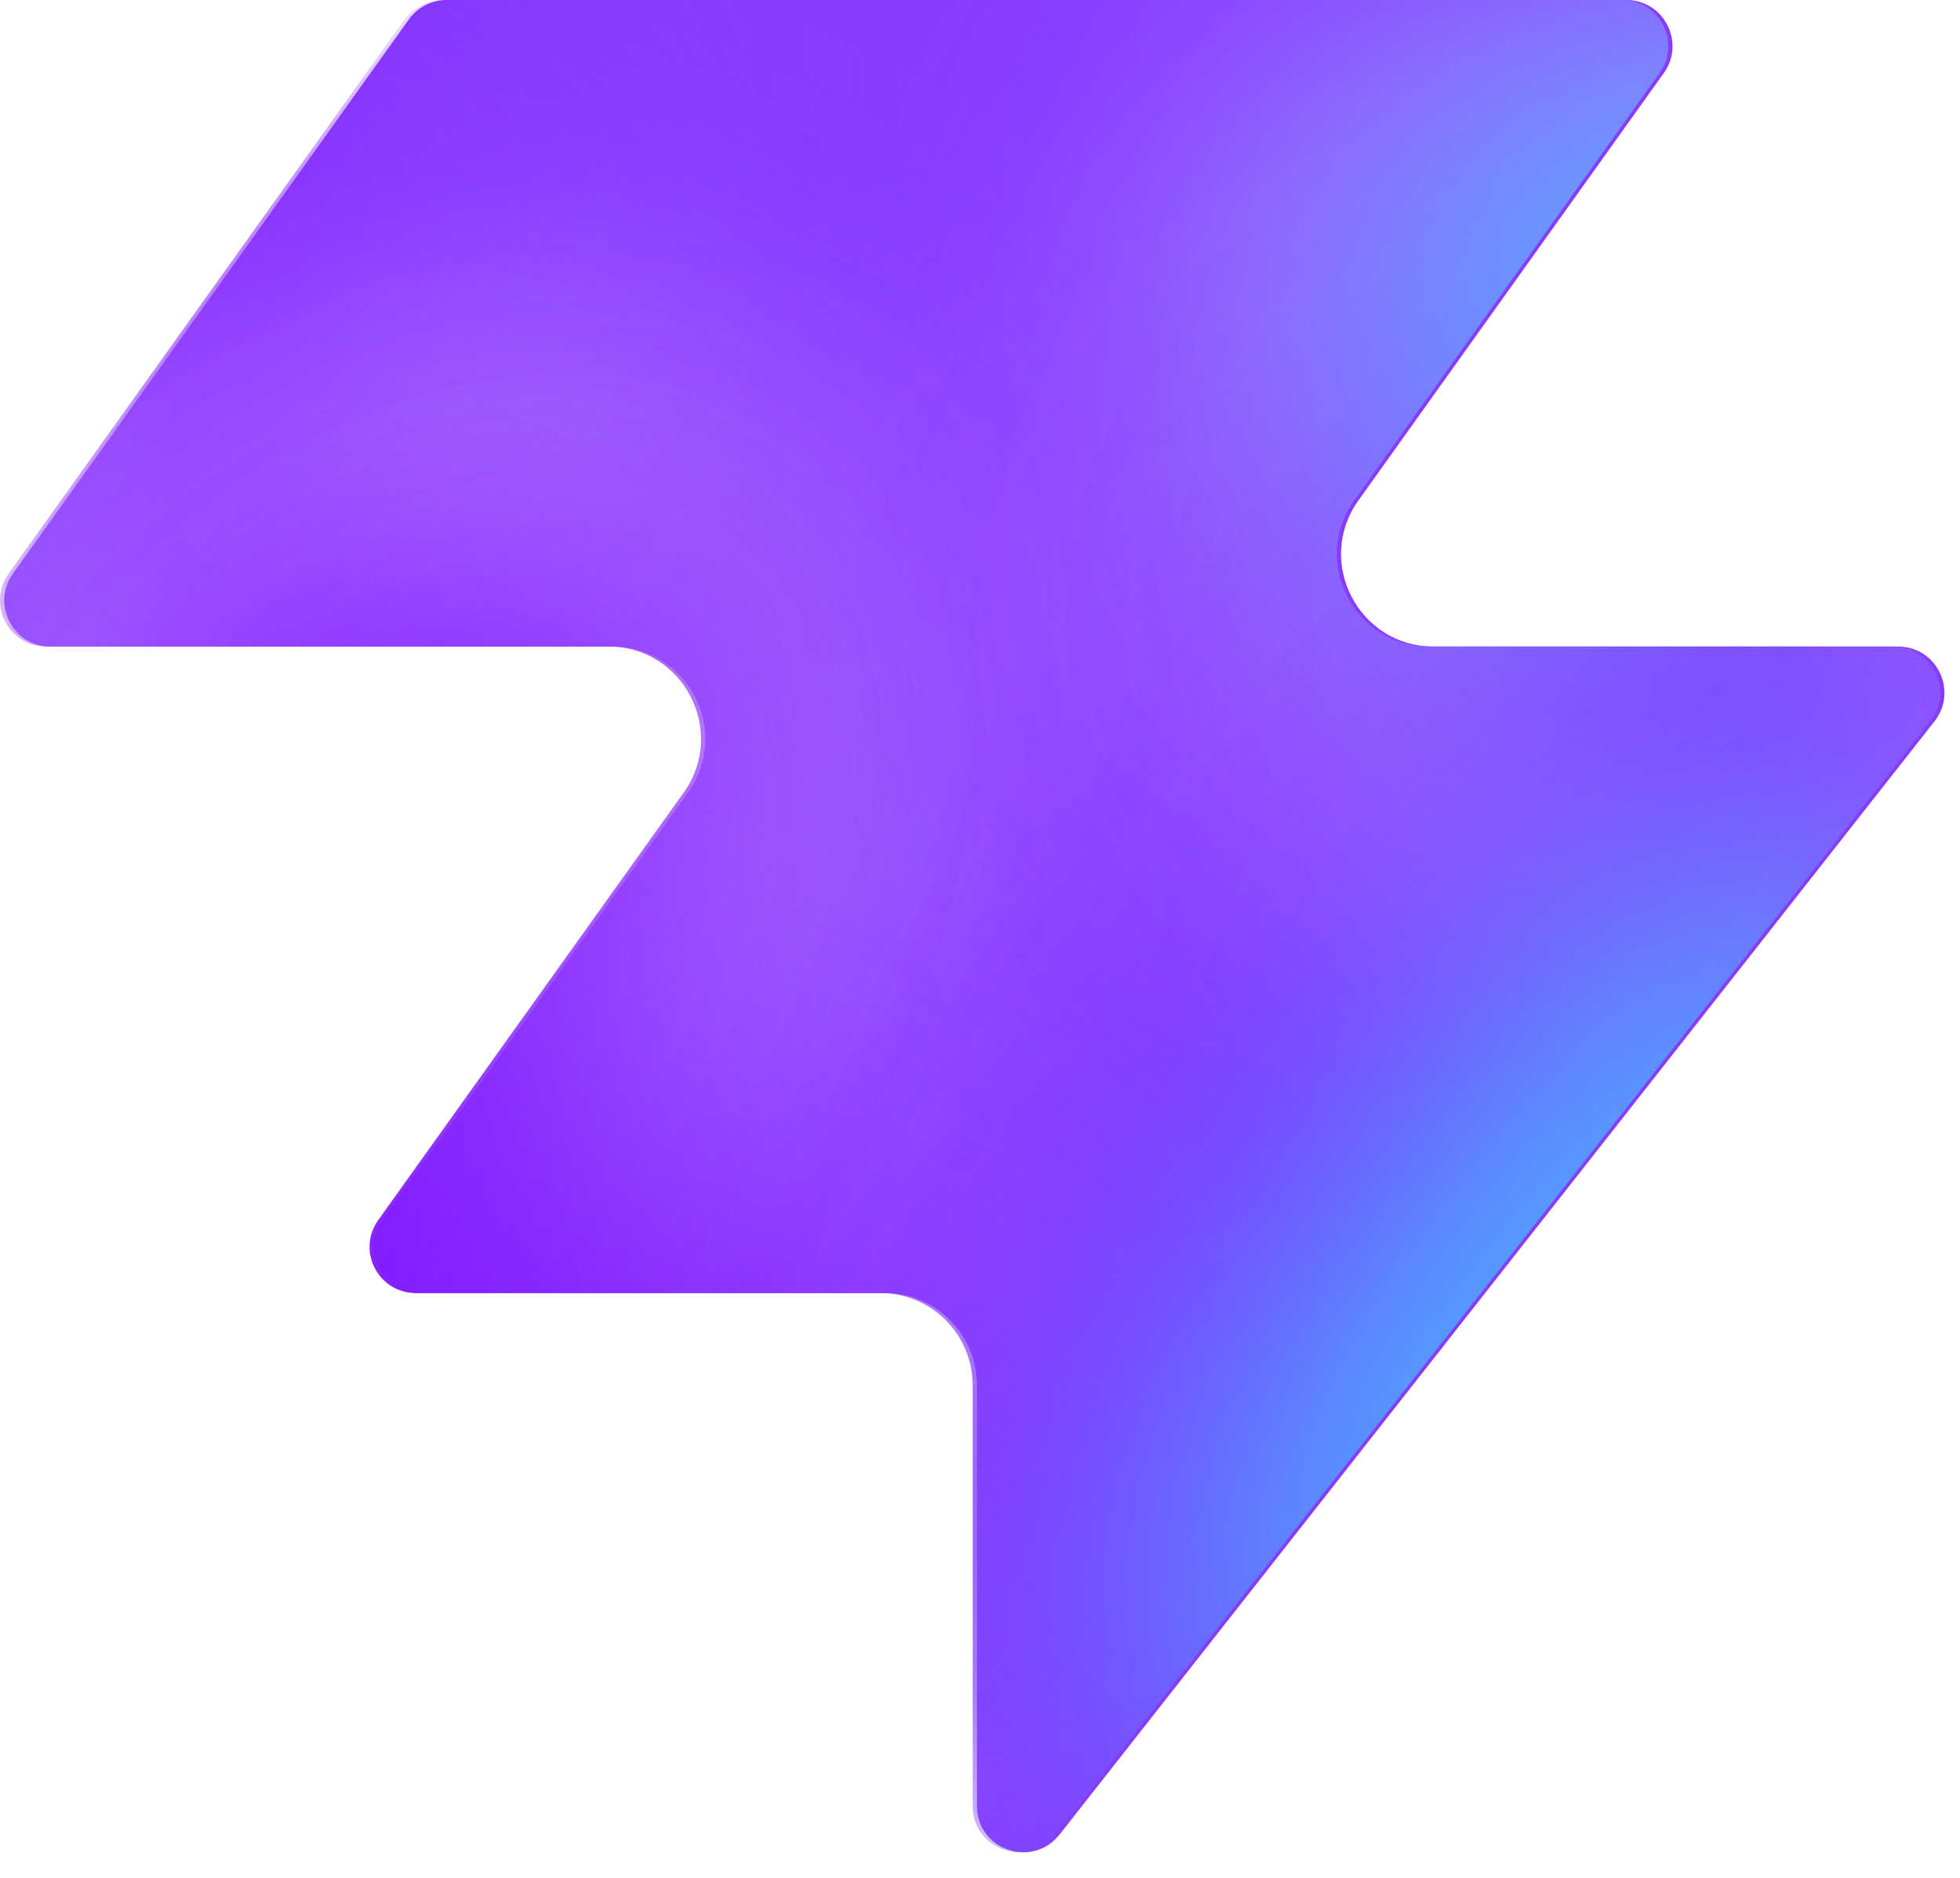
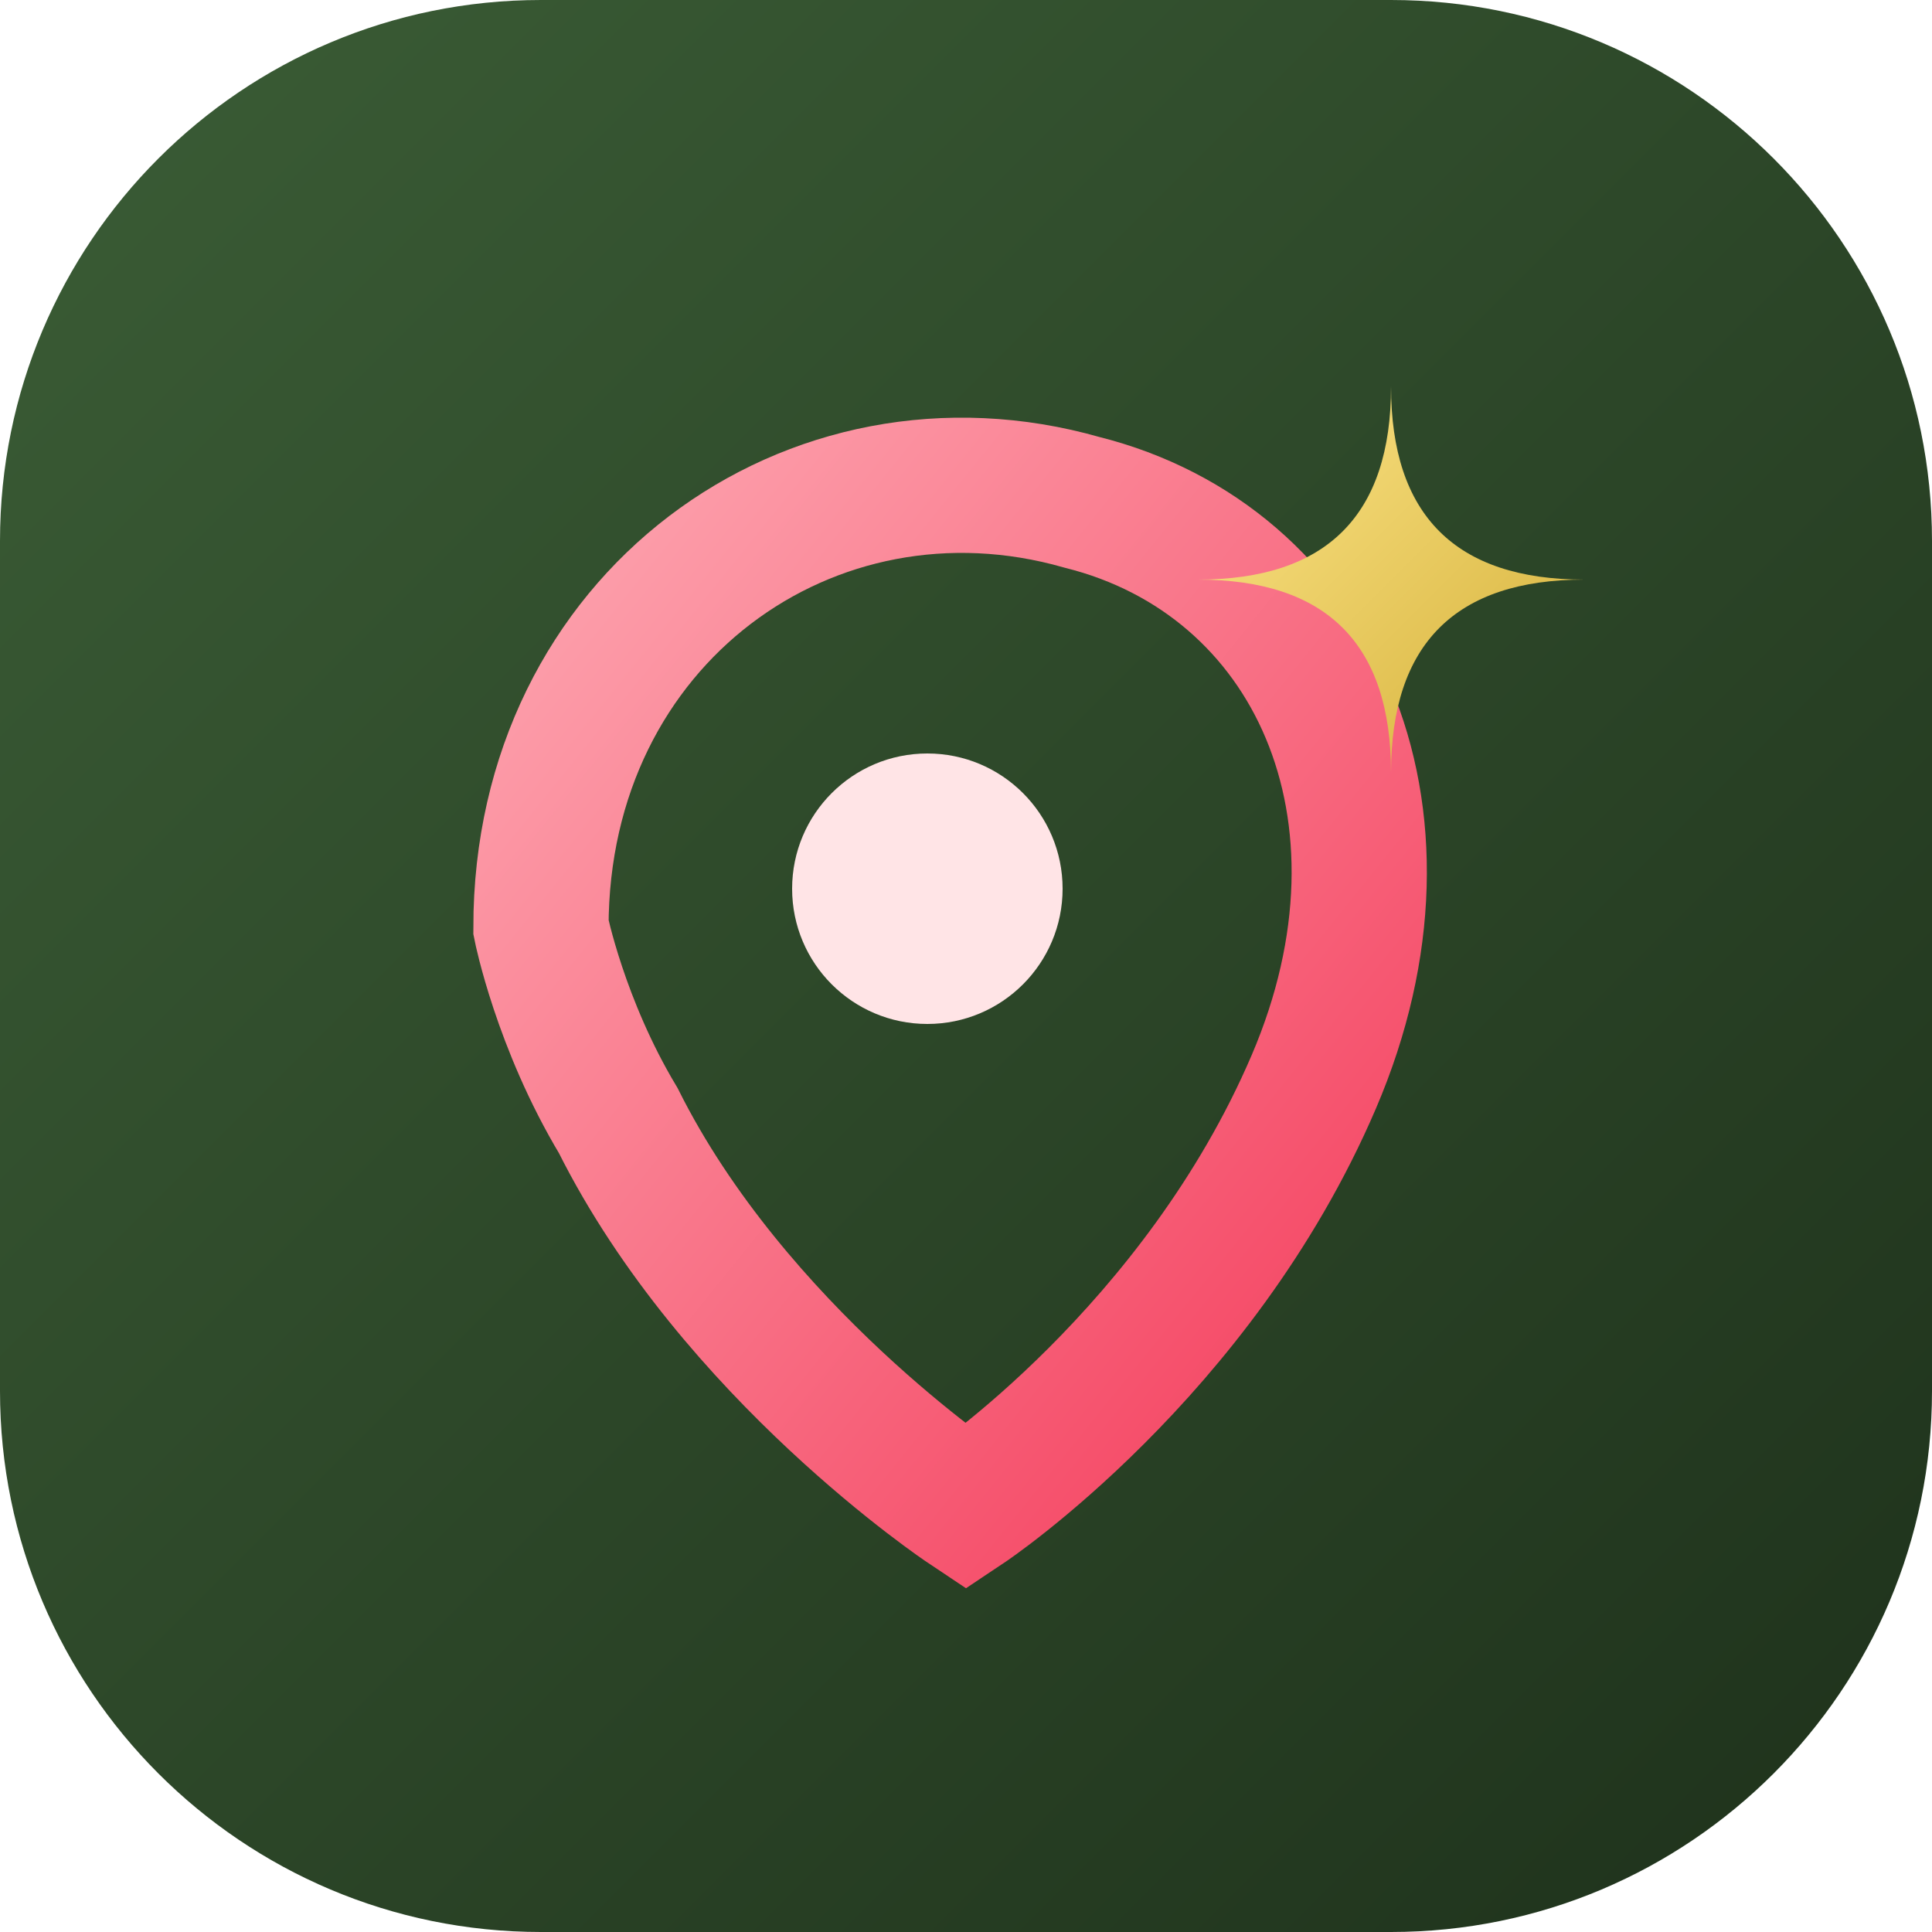
- <svg xmlns="http://www.w3.org/2000/svg" width="48" height="46" fill="none" viewBox="0 0 48 46">
-   <path fill="#863bff" d="M25.946 44.938c-.664.845-2.021.375-2.021-.698V33.937a2.26 2.26 0 0 0-2.262-2.262H10.287c-.92 0-1.456-1.04-.92-1.788l7.48-10.471c1.07-1.497 0-3.578-1.842-3.578H1.237c-.92 0-1.456-1.04-.92-1.788L10.013.474c.214-.297.556-.474.92-.474h28.894c.92 0 1.456 1.04.92 1.788l-7.48 10.471c-1.07 1.498 0 3.579 1.842 3.579h11.377c.943 0 1.473 1.088.89 1.83L25.947 44.94z" style="fill:#863bff;fill:color(display-p3 .525 .23 1);fill-opacity:1" />
-   <mask id="a" width="48" height="46" x="0" y="0" maskUnits="userSpaceOnUse" style="mask-type:alpha">
-     <path fill="#000" d="M25.842 44.938c-.664.844-2.021.375-2.021-.698V33.937a2.26 2.26 0 0 0-2.262-2.262H10.183c-.92 0-1.456-1.04-.92-1.788l7.48-10.471c1.07-1.498 0-3.579-1.842-3.579H1.133c-.92 0-1.456-1.04-.92-1.787L9.91.473c.214-.297.556-.474.92-.474h28.894c.92 0 1.456 1.04.92 1.788l-7.48 10.471c-1.07 1.498 0 3.578 1.842 3.578h11.377c.943 0 1.473 1.088.89 1.832L25.843 44.94z" style="fill:#000;fill-opacity:1" />
-   </mask>
-   <g mask="url(#a)">
-     <g filter="url(#b)">
-       <ellipse cx="5.508" cy="14.704" fill="#ede6ff" rx="5.508" ry="14.704" style="fill:#ede6ff;fill:color(display-p3 .927 .903 1);fill-opacity:1" transform="matrix(.00324 1 1 -.00324 -4.47 31.516)" />
-     </g>
-     <g filter="url(#c)">
-       <ellipse cx="10.399" cy="29.851" fill="#ede6ff" rx="10.399" ry="29.851" style="fill:#ede6ff;fill:color(display-p3 .927 .903 1);fill-opacity:1" transform="matrix(.00324 1 1 -.00324 -39.328 7.883)" />
-     </g>
-     <g filter="url(#d)">
-       <ellipse cx="5.508" cy="30.487" fill="#7e14ff" rx="5.508" ry="30.487" style="fill:#7e14ff;fill:color(display-p3 .492 .077 1);fill-opacity:1" transform="rotate(89.814 -25.913 -14.639)scale(1 -1)" />
-     </g>
-     <g filter="url(#e)">
-       <ellipse cx="5.508" cy="30.599" fill="#7e14ff" rx="5.508" ry="30.599" style="fill:#7e14ff;fill:color(display-p3 .492 .077 1);fill-opacity:1" transform="rotate(89.814 -32.644 -3.334)scale(1 -1)" />
-     </g>
-     <g filter="url(#f)">
-       <ellipse cx="5.508" cy="30.599" fill="#7e14ff" rx="5.508" ry="30.599" style="fill:#7e14ff;fill:color(display-p3 .492 .077 1);fill-opacity:1" transform="matrix(.00324 1 1 -.00324 -34.34 30.47)" />
-     </g>
-     <g filter="url(#g)">
-       <ellipse cx="14.072" cy="22.078" fill="#ede6ff" rx="14.072" ry="22.078" style="fill:#ede6ff;fill:color(display-p3 .927 .903 1);fill-opacity:1" transform="rotate(93.35 24.506 48.493)scale(-1 1)" />
-     </g>
-     <g filter="url(#h)">
-       <ellipse cx="3.47" cy="21.501" fill="#7e14ff" rx="3.47" ry="21.501" style="fill:#7e14ff;fill:color(display-p3 .492 .077 1);fill-opacity:1" transform="rotate(89.009 28.708 47.59)scale(-1 1)" />
-     </g>
-     <g filter="url(#i)">
-       <ellipse cx="3.47" cy="21.501" fill="#7e14ff" rx="3.47" ry="21.501" style="fill:#7e14ff;fill:color(display-p3 .492 .077 1);fill-opacity:1" transform="rotate(89.009 28.708 47.59)scale(-1 1)" />
-     </g>
-     <g filter="url(#j)">
-       <ellipse cx=".387" cy="8.972" fill="#7e14ff" rx="4.407" ry="29.108" style="fill:#7e14ff;fill:color(display-p3 .492 .077 1);fill-opacity:1" transform="rotate(39.51 .387 8.972)" />
-     </g>
-     <g filter="url(#k)">
-       <ellipse cx="47.523" cy="-6.092" fill="#7e14ff" rx="4.407" ry="29.108" style="fill:#7e14ff;fill:color(display-p3 .492 .077 1);fill-opacity:1" transform="rotate(37.892 47.523 -6.092)" />
-     </g>
-     <g filter="url(#l)">
-       <ellipse cx="41.412" cy="6.333" fill="#47bfff" rx="5.971" ry="9.665" style="fill:#47bfff;fill:color(display-p3 .28 .748 1);fill-opacity:1" transform="rotate(37.892 41.412 6.333)" />
-     </g>
-     <g filter="url(#m)">
-       <ellipse cx="-1.879" cy="38.332" fill="#7e14ff" rx="4.407" ry="29.108" style="fill:#7e14ff;fill:color(display-p3 .492 .077 1);fill-opacity:1" transform="rotate(37.892 -1.88 38.332)" />
-     </g>
-     <g filter="url(#n)">
-       <ellipse cx="-1.879" cy="38.332" fill="#7e14ff" rx="4.407" ry="29.108" style="fill:#7e14ff;fill:color(display-p3 .492 .077 1);fill-opacity:1" transform="rotate(37.892 -1.88 38.332)" />
-     </g>
-     <g filter="url(#o)">
-       <ellipse cx="35.651" cy="29.907" fill="#7e14ff" rx="4.407" ry="29.108" style="fill:#7e14ff;fill:color(display-p3 .492 .077 1);fill-opacity:1" transform="rotate(37.892 35.651 29.907)" />
-     </g>
-     <g filter="url(#p)">
-       <ellipse cx="38.418" cy="32.4" fill="#47bfff" rx="5.971" ry="15.297" style="fill:#47bfff;fill:color(display-p3 .28 .748 1);fill-opacity:1" transform="rotate(37.892 38.418 32.4)" />
-     </g>
-   </g>
+ <svg xmlns="http://www.w3.org/2000/svg" viewBox="0 0 100 100" fill="none">
  <defs>
-     <filter id="b" width="60.045" height="41.654" x="-19.77" y="16.149" color-interpolation-filters="sRGB" filterUnits="userSpaceOnUse">
-       <feFlood flood-opacity="0" result="BackgroundImageFix" />
-       <feBlend in="SourceGraphic" in2="BackgroundImageFix" result="shape" />
-       <feGaussianBlur result="effect1_foregroundBlur_2002_17158" stdDeviation="7.659" />
-     </filter>
-     <filter id="c" width="90.34" height="51.437" x="-54.613" y="-7.533" color-interpolation-filters="sRGB" filterUnits="userSpaceOnUse">
-       <feFlood flood-opacity="0" result="BackgroundImageFix" />
-       <feBlend in="SourceGraphic" in2="BackgroundImageFix" result="shape" />
-       <feGaussianBlur result="effect1_foregroundBlur_2002_17158" stdDeviation="7.659" />
-     </filter>
-     <filter id="d" width="79.355" height="29.4" x="-49.64" y="2.03" color-interpolation-filters="sRGB" filterUnits="userSpaceOnUse">
-       <feFlood flood-opacity="0" result="BackgroundImageFix" />
-       <feBlend in="SourceGraphic" in2="BackgroundImageFix" result="shape" />
-       <feGaussianBlur result="effect1_foregroundBlur_2002_17158" stdDeviation="4.596" />
-     </filter>
-     <filter id="e" width="79.579" height="29.4" x="-45.045" y="20.029" color-interpolation-filters="sRGB" filterUnits="userSpaceOnUse">
-       <feFlood flood-opacity="0" result="BackgroundImageFix" />
-       <feBlend in="SourceGraphic" in2="BackgroundImageFix" result="shape" />
-       <feGaussianBlur result="effect1_foregroundBlur_2002_17158" stdDeviation="4.596" />
-     </filter>
-     <filter id="f" width="79.579" height="29.4" x="-43.513" y="21.178" color-interpolation-filters="sRGB" filterUnits="userSpaceOnUse">
-       <feFlood flood-opacity="0" result="BackgroundImageFix" />
-       <feBlend in="SourceGraphic" in2="BackgroundImageFix" result="shape" />
-       <feGaussianBlur result="effect1_foregroundBlur_2002_17158" stdDeviation="4.596" />
-     </filter>
-     <filter id="g" width="74.749" height="58.852" x="15.756" y="-17.901" color-interpolation-filters="sRGB" filterUnits="userSpaceOnUse">
-       <feFlood flood-opacity="0" result="BackgroundImageFix" />
-       <feBlend in="SourceGraphic" in2="BackgroundImageFix" result="shape" />
-       <feGaussianBlur result="effect1_foregroundBlur_2002_17158" stdDeviation="7.659" />
-     </filter>
-     <filter id="h" width="61.377" height="25.362" x="23.548" y="2.284" color-interpolation-filters="sRGB" filterUnits="userSpaceOnUse">
-       <feFlood flood-opacity="0" result="BackgroundImageFix" />
-       <feBlend in="SourceGraphic" in2="BackgroundImageFix" result="shape" />
-       <feGaussianBlur result="effect1_foregroundBlur_2002_17158" stdDeviation="4.596" />
-     </filter>
-     <filter id="i" width="61.377" height="25.362" x="23.548" y="2.284" color-interpolation-filters="sRGB" filterUnits="userSpaceOnUse">
-       <feFlood flood-opacity="0" result="BackgroundImageFix" />
-       <feBlend in="SourceGraphic" in2="BackgroundImageFix" result="shape" />
-       <feGaussianBlur result="effect1_foregroundBlur_2002_17158" stdDeviation="4.596" />
-     </filter>
-     <filter id="j" width="56.045" height="63.649" x="-27.636" y="-22.853" color-interpolation-filters="sRGB" filterUnits="userSpaceOnUse">
-       <feFlood flood-opacity="0" result="BackgroundImageFix" />
-       <feBlend in="SourceGraphic" in2="BackgroundImageFix" result="shape" />
-       <feGaussianBlur result="effect1_foregroundBlur_2002_17158" stdDeviation="4.596" />
-     </filter>
-     <filter id="k" width="54.814" height="64.646" x="20.116" y="-38.415" color-interpolation-filters="sRGB" filterUnits="userSpaceOnUse">
-       <feFlood flood-opacity="0" result="BackgroundImageFix" />
-       <feBlend in="SourceGraphic" in2="BackgroundImageFix" result="shape" />
-       <feGaussianBlur result="effect1_foregroundBlur_2002_17158" stdDeviation="4.596" />
-     </filter>
-     <filter id="l" width="33.541" height="35.313" x="24.641" y="-11.323" color-interpolation-filters="sRGB" filterUnits="userSpaceOnUse">
-       <feFlood flood-opacity="0" result="BackgroundImageFix" />
-       <feBlend in="SourceGraphic" in2="BackgroundImageFix" result="shape" />
-       <feGaussianBlur result="effect1_foregroundBlur_2002_17158" stdDeviation="4.596" />
-     </filter>
-     <filter id="m" width="54.814" height="64.646" x="-29.286" y="6.009" color-interpolation-filters="sRGB" filterUnits="userSpaceOnUse">
-       <feFlood flood-opacity="0" result="BackgroundImageFix" />
-       <feBlend in="SourceGraphic" in2="BackgroundImageFix" result="shape" />
-       <feGaussianBlur result="effect1_foregroundBlur_2002_17158" stdDeviation="4.596" />
-     </filter>
-     <filter id="n" width="54.814" height="64.646" x="-29.286" y="6.009" color-interpolation-filters="sRGB" filterUnits="userSpaceOnUse">
-       <feFlood flood-opacity="0" result="BackgroundImageFix" />
-       <feBlend in="SourceGraphic" in2="BackgroundImageFix" result="shape" />
-       <feGaussianBlur result="effect1_foregroundBlur_2002_17158" stdDeviation="4.596" />
-     </filter>
-     <filter id="o" width="54.814" height="64.646" x="8.244" y="-2.416" color-interpolation-filters="sRGB" filterUnits="userSpaceOnUse">
-       <feFlood flood-opacity="0" result="BackgroundImageFix" />
-       <feBlend in="SourceGraphic" in2="BackgroundImageFix" result="shape" />
-       <feGaussianBlur result="effect1_foregroundBlur_2002_17158" stdDeviation="4.596" />
-     </filter>
-     <filter id="p" width="39.409" height="43.623" x="18.713" y="10.588" color-interpolation-filters="sRGB" filterUnits="userSpaceOnUse">
-       <feFlood flood-opacity="0" result="BackgroundImageFix" />
-       <feBlend in="SourceGraphic" in2="BackgroundImageFix" result="shape" />
-       <feGaussianBlur result="effect1_foregroundBlur_2002_17158" stdDeviation="4.596" />
-     </filter>
+     <linearGradient id="bg" x1="0%" y1="0%" x2="100%" y2="100%">
+       <stop offset="0%" stop-color="#3B5D36" />
+       <stop offset="100%" stop-color="#1E311B" />
+     </linearGradient>
+     <linearGradient id="gold" x1="0%" y1="0%" x2="100%" y2="100%">
+       <stop offset="0%" stop-color="#FDE68A" />
+       <stop offset="100%" stop-color="#D4AF37" />
+     </linearGradient>
+     <linearGradient id="rose" x1="0%" y1="0%" x2="100%" y2="100%">
+       <stop offset="0%" stop-color="#FDA4AF" />
+       <stop offset="100%" stop-color="#F43F5E" />
+     </linearGradient>
  </defs>
+   <rect width="100" height="100" rx="28" fill="url(#bg)" />
+   <path d="M 28 48 C 28 32, 42 22, 56 26 C 68 29, 74 42, 68 56 C 62 70, 50 78, 50 78 C 50 78, 38 70, 32 58 C 29 53, 28 48, 28 48 Z" fill="none" stroke="url(#rose)" stroke-width="7" stroke-linecap="round" />
+   <circle cx="48" cy="46" r="7" fill="#FFE4E6" />
+   <path d="M 72 20 Q 72 30 82 30 Q 72 30 72 40 Q 72 30 62 30 Q 72 30 72 20 Z" fill="url(#gold)" />
</svg>
